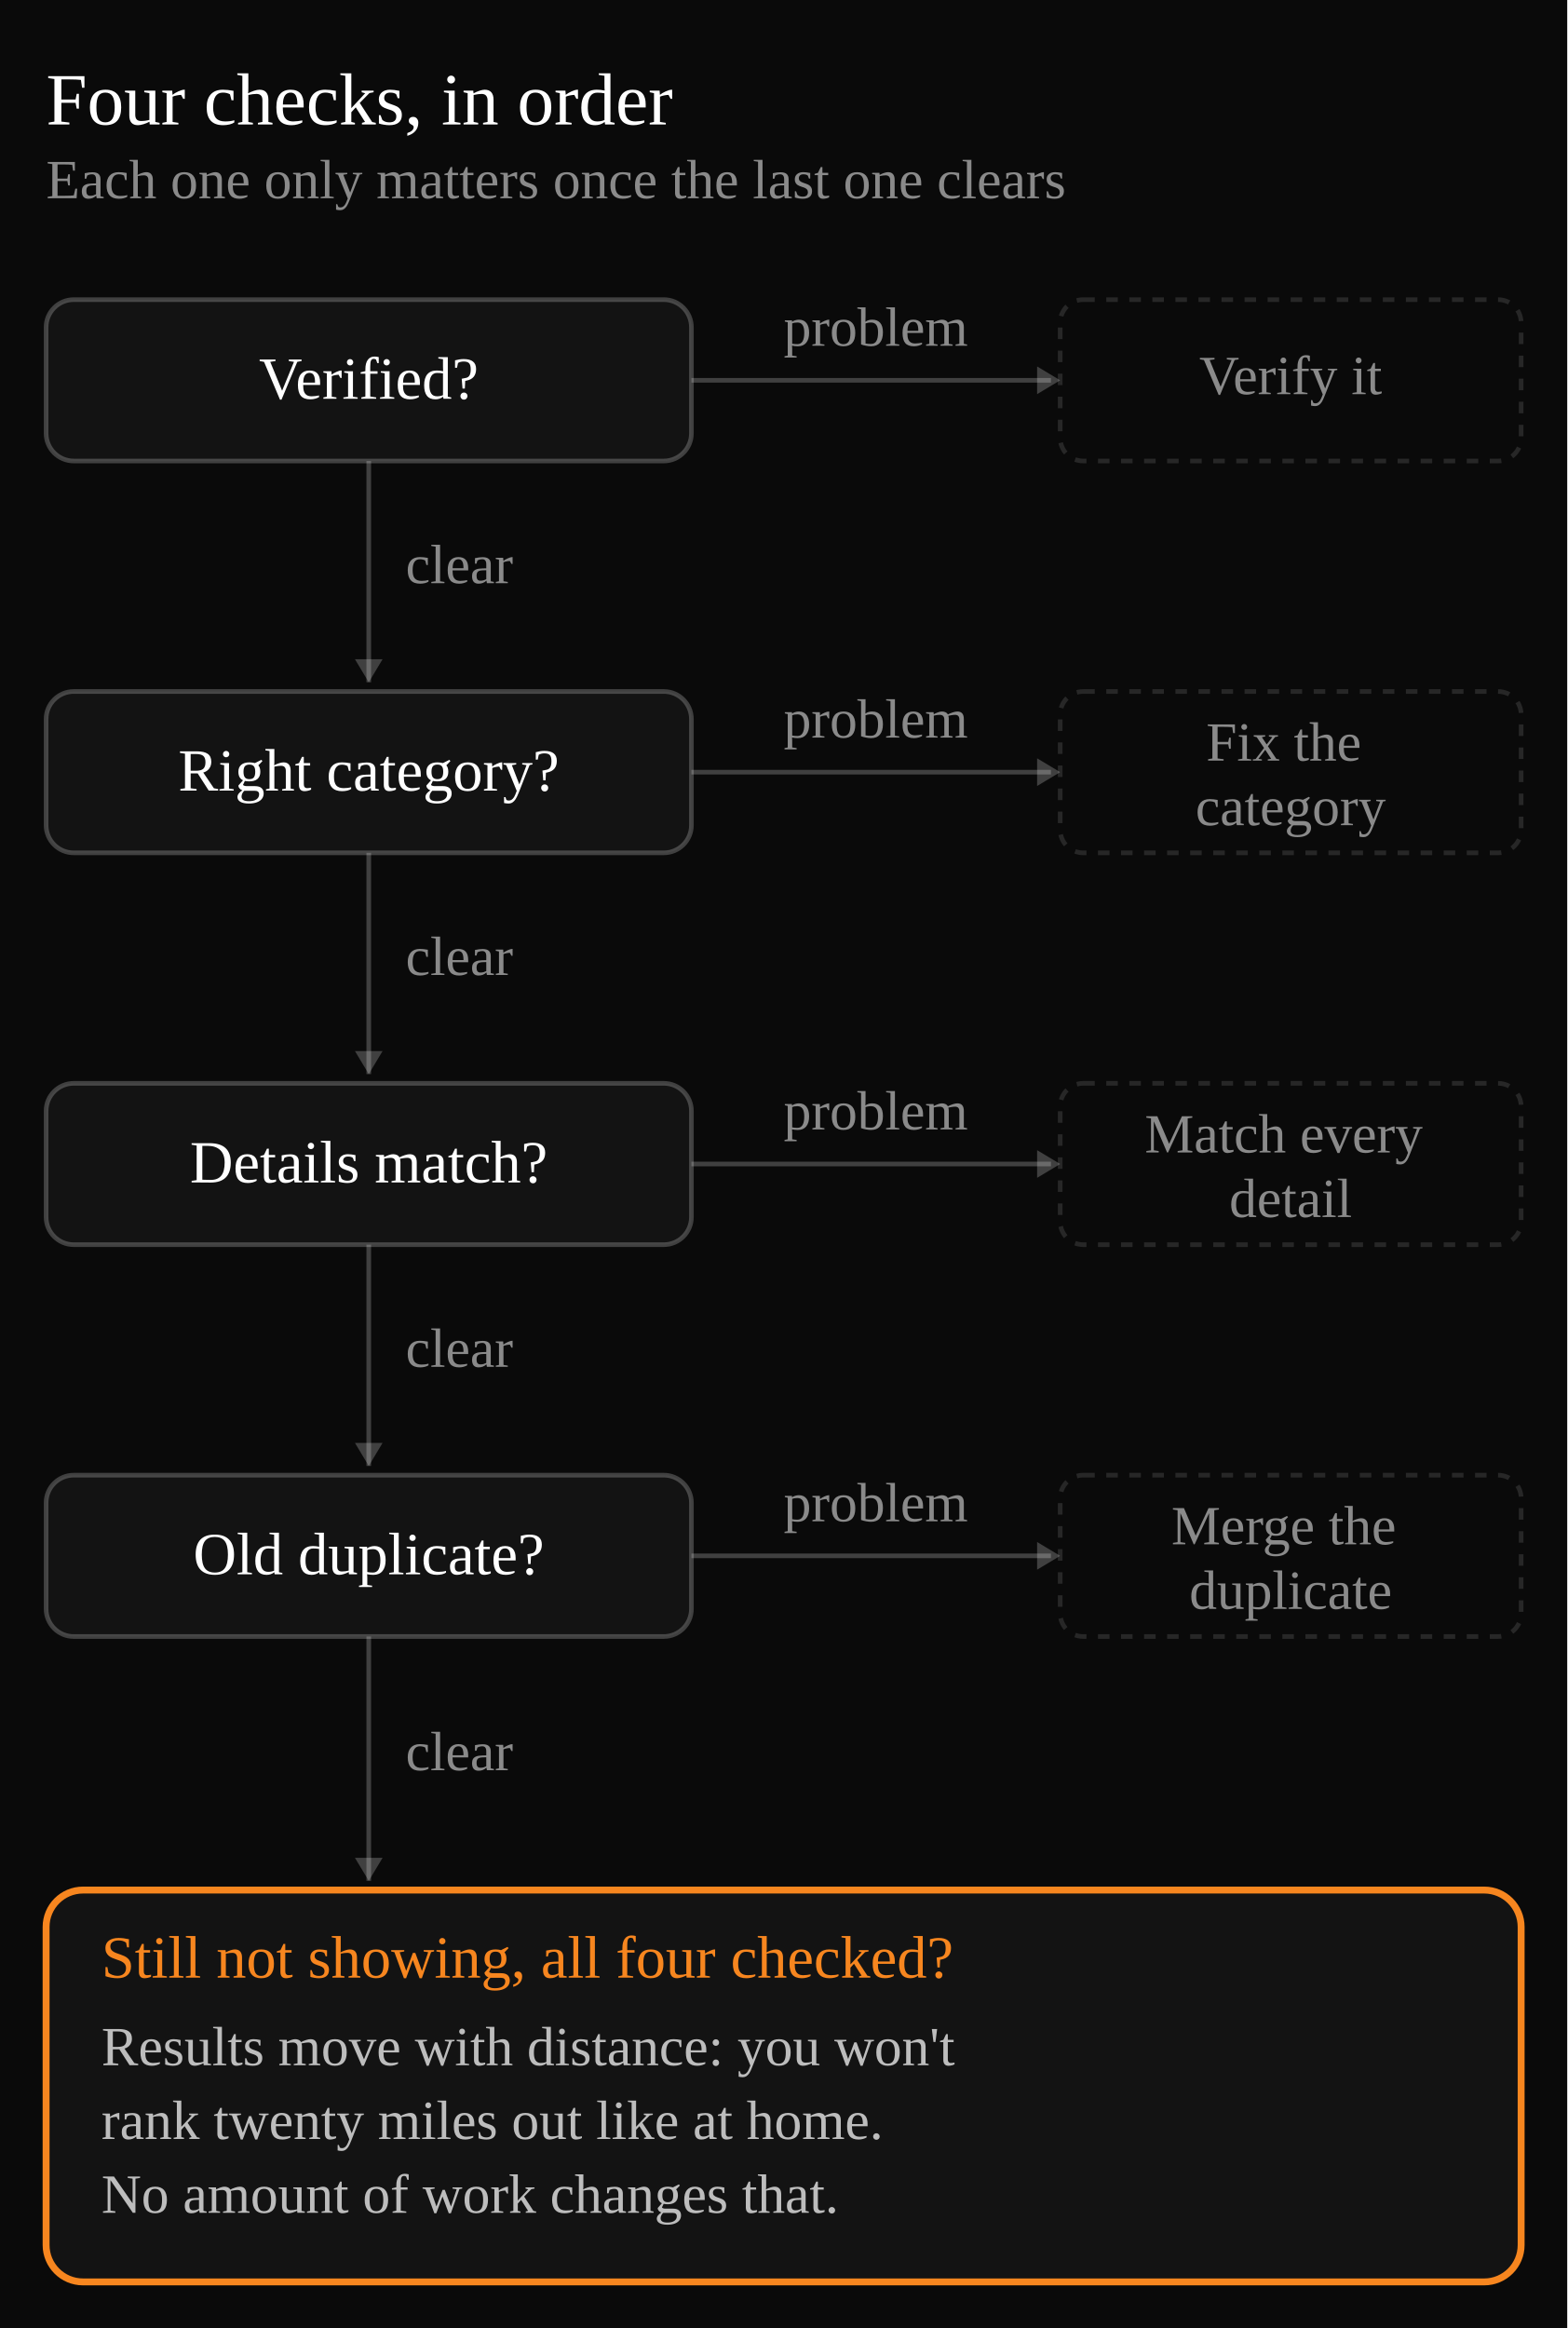
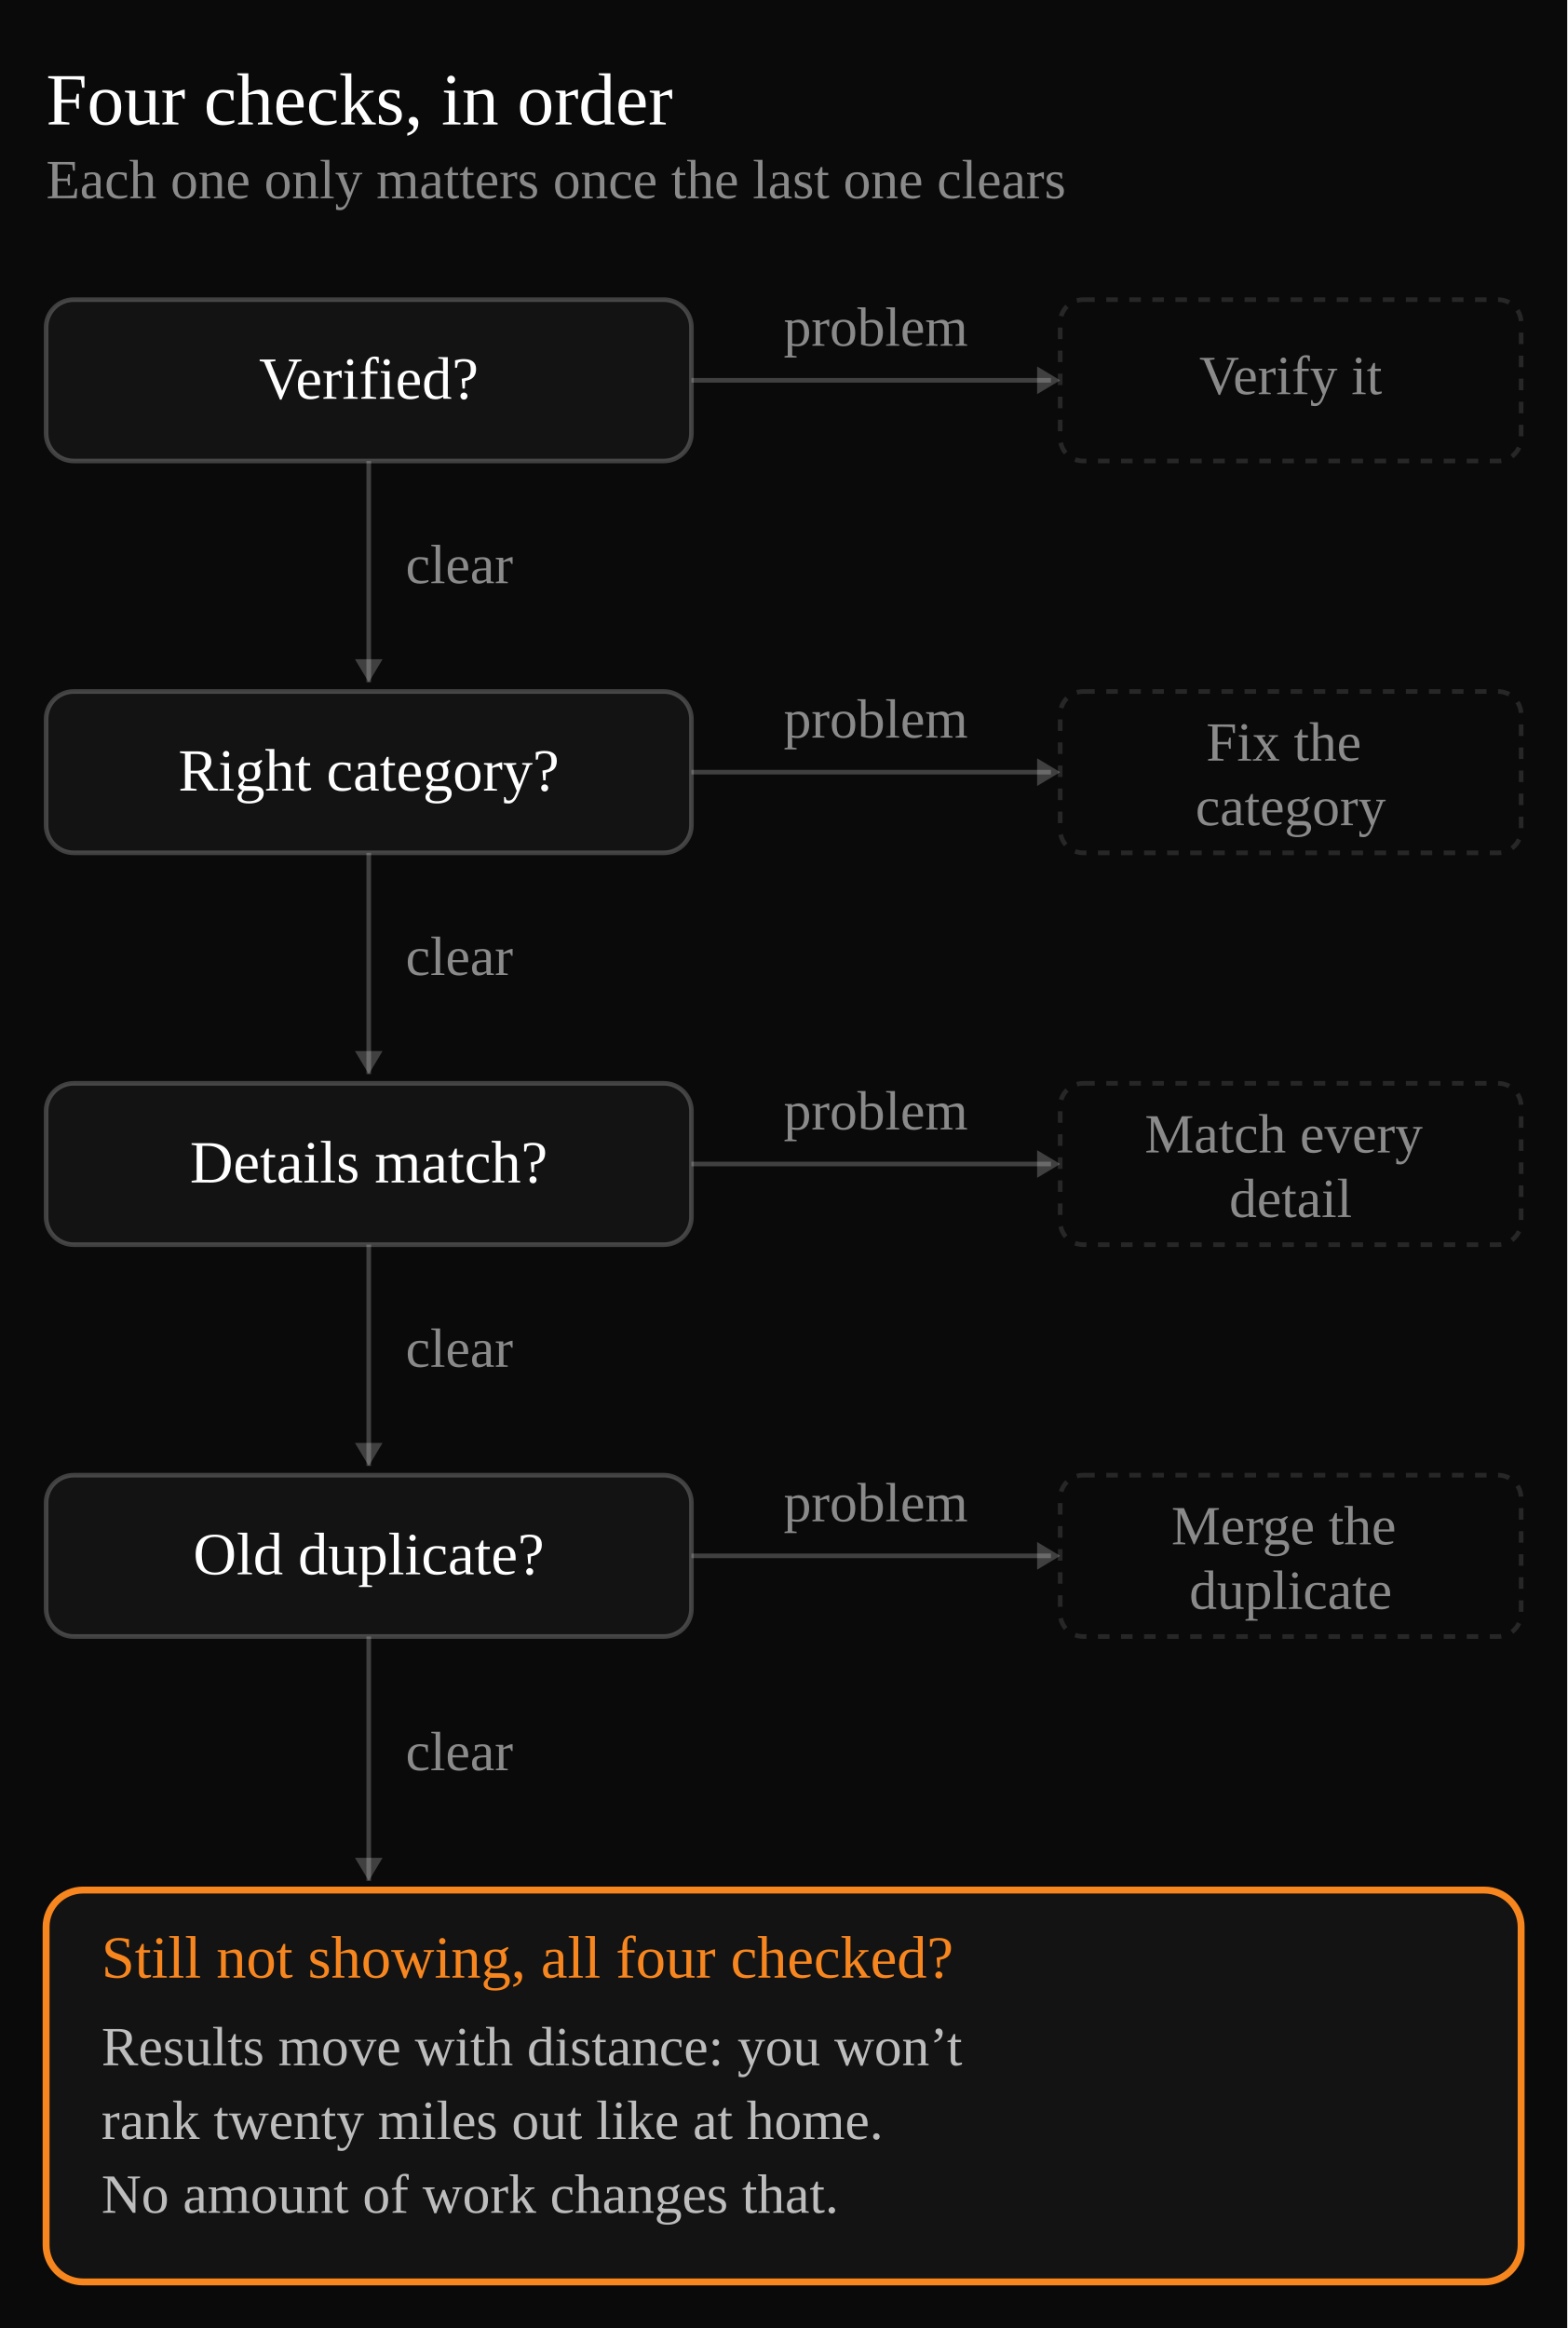
<svg xmlns="http://www.w3.org/2000/svg" viewBox="0 0 680 1010" role="img" aria-labelledby="gbpTitle gbpDesc" font-family="var(--font-body, 'Lexend', ui-sans-serif, system-ui, sans-serif)">
  <rect width="680" height="1010" fill="var(--bg, #0a0a0a)" />
  <text x="20" y="54" fill="var(--ink, #ffffff)" font-size="32" font-weight="500">Four checks, in order</text>
  <text x="20" y="86" fill="var(--ink-faint, rgba(255,255,255,0.52))" font-size="24">Each one only matters once the last one clears</text>
  <rect x="20" y="130" width="280" height="70" rx="12" fill="var(--bg-raised, #131313)" stroke="var(--line-strong, rgba(255,255,255,0.22))" stroke-width="2" />
  <text x="160" y="173" fill="var(--ink, #ffffff)" font-size="26" font-weight="500" text-anchor="middle">Verified?</text>
  <rect x="460" y="130" width="200" height="70" rx="10" fill="none" stroke="var(--line, rgba(255,255,255,0.12))" stroke-width="2" stroke-dasharray="5 5" />
  <text x="560" y="171" fill="var(--ink-faint, rgba(255,255,255,0.52))" font-size="24" text-anchor="middle">Verify it</text>
  <rect x="20" y="300" width="280" height="70" rx="12" fill="var(--bg-raised, #131313)" stroke="var(--line-strong, rgba(255,255,255,0.22))" stroke-width="2" />
  <text x="160" y="343" fill="var(--ink, #ffffff)" font-size="26" font-weight="500" text-anchor="middle">Right category?</text>
  <rect x="460" y="300" width="200" height="70" rx="10" fill="none" stroke="var(--line, rgba(255,255,255,0.12))" stroke-width="2" stroke-dasharray="5 5" />
  <text x="560" y="330" fill="var(--ink-faint, rgba(255,255,255,0.52))" font-size="24" text-anchor="middle">
    <tspan x="560" dy="0">Fix the</tspan>
    <tspan x="560" dy="28">category</tspan>
  </text>
  <rect x="20" y="470" width="280" height="70" rx="12" fill="var(--bg-raised, #131313)" stroke="var(--line-strong, rgba(255,255,255,0.22))" stroke-width="2" />
  <text x="160" y="513" fill="var(--ink, #ffffff)" font-size="26" font-weight="500" text-anchor="middle">Details match?</text>
  <rect x="460" y="470" width="200" height="70" rx="10" fill="none" stroke="var(--line, rgba(255,255,255,0.12))" stroke-width="2" stroke-dasharray="5 5" />
  <text x="560" y="500" fill="var(--ink-faint, rgba(255,255,255,0.52))" font-size="24" text-anchor="middle">
    <tspan x="560" dy="0">Match every</tspan>
    <tspan x="560" dy="28">detail</tspan>
  </text>
  <rect x="20" y="640" width="280" height="70" rx="12" fill="var(--bg-raised, #131313)" stroke="var(--line-strong, rgba(255,255,255,0.22))" stroke-width="2" />
  <text x="160" y="683" fill="var(--ink, #ffffff)" font-size="26" font-weight="500" text-anchor="middle">Old duplicate?</text>
  <rect x="460" y="640" width="200" height="70" rx="10" fill="none" stroke="var(--line, rgba(255,255,255,0.12))" stroke-width="2" stroke-dasharray="5 5" />
  <text x="560" y="670" fill="var(--ink-faint, rgba(255,255,255,0.52))" font-size="24" text-anchor="middle">
    <tspan x="560" dy="0">Merge the</tspan>
    <tspan x="560" dy="28">duplicate</tspan>
  </text>
  <g stroke="var(--line-strong, rgba(255,255,255,0.22))" stroke-width="2">
    <line x1="300" y1="165" x2="456" y2="165" />
    <line x1="300" y1="335" x2="456" y2="335" />
    <line x1="300" y1="505" x2="456" y2="505" />
    <line x1="300" y1="675" x2="456" y2="675" />
  </g>
  <g fill="var(--line-strong, rgba(255,255,255,0.22))">
    <polygon points="460,165 450,159 450,171" />
    <polygon points="460,335 450,329 450,341" />
    <polygon points="460,505 450,499 450,511" />
    <polygon points="460,675 450,669 450,681" />
  </g>
  <g fill="var(--ink-faint, rgba(255,255,255,0.52))" font-size="24" text-anchor="middle">
    <text x="380" y="150">problem</text>
    <text x="380" y="320">problem</text>
    <text x="380" y="490">problem</text>
    <text x="380" y="660">problem</text>
  </g>
  <g stroke="var(--line-strong, rgba(255,255,255,0.22))" stroke-width="2">
    <line x1="160" y1="200" x2="160" y2="296" />
    <line x1="160" y1="370" x2="160" y2="466" />
    <line x1="160" y1="540" x2="160" y2="636" />
    <line x1="160" y1="710" x2="160" y2="816" />
  </g>
  <g fill="var(--line-strong, rgba(255,255,255,0.22))">
    <polygon points="160,296 154,286 166,286" />
    <polygon points="160,466 154,456 166,456" />
    <polygon points="160,636 154,626 166,626" />
    <polygon points="160,816 154,806 166,806" />
  </g>
  <g fill="var(--ink-faint, rgba(255,255,255,0.52))" font-size="24">
    <text x="176" y="253">clear</text>
    <text x="176" y="423">clear</text>
    <text x="176" y="593">clear</text>
    <text x="176" y="768">clear</text>
  </g>
  <rect x="20" y="820" width="640" height="170" rx="16" fill="var(--bg-raised, #131313)" stroke="var(--chart-accent, #f7861f)" stroke-width="3" />
  <text x="44" y="858" fill="var(--chart-accent, #f7861f)" font-size="26" font-weight="500">Still not showing, all four checked?</text>
  <text x="44" y="896" fill="var(--ink-muted, rgba(255,255,255,0.72))" font-size="24">
-     <tspan x="44" dy="0">Results move with distance: you won't</tspan>
+     <tspan x="44" dy="0">Results move with distance: you won’t</tspan>
    <tspan x="44" dy="32">rank twenty miles out like at home.</tspan>
    <tspan x="44" dy="32">No amount of work changes that.</tspan>
  </text>
</svg>
